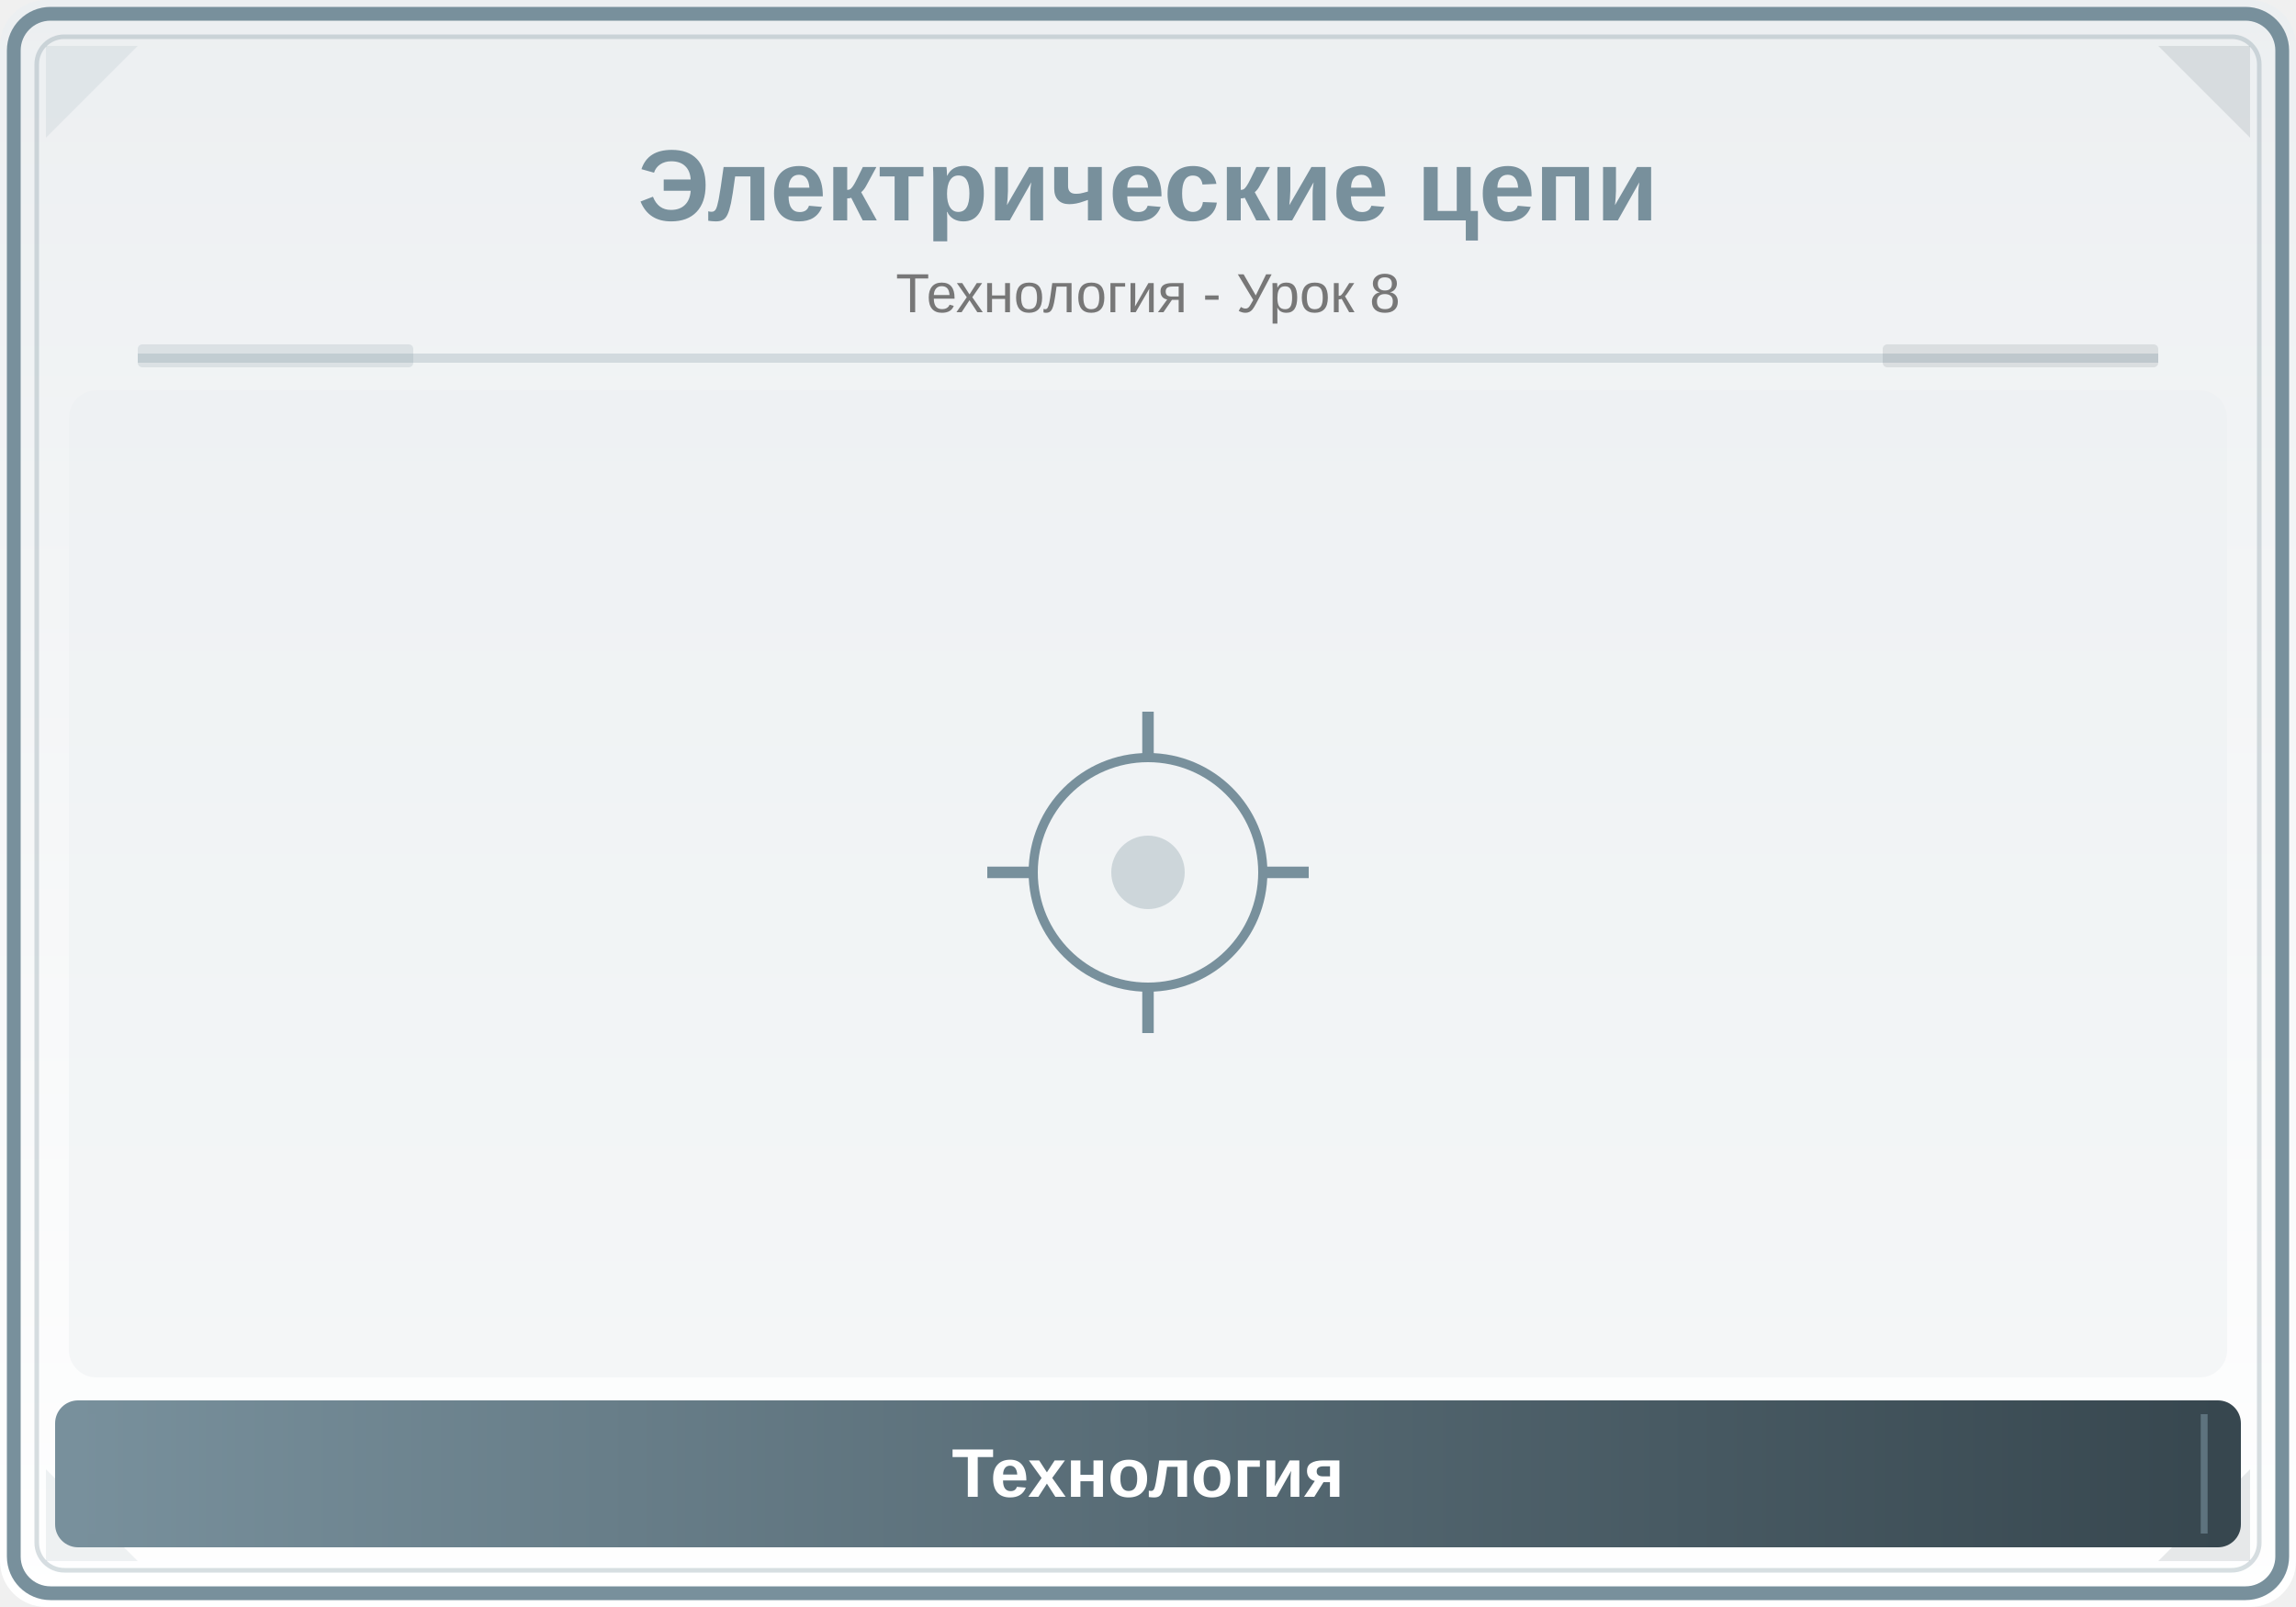
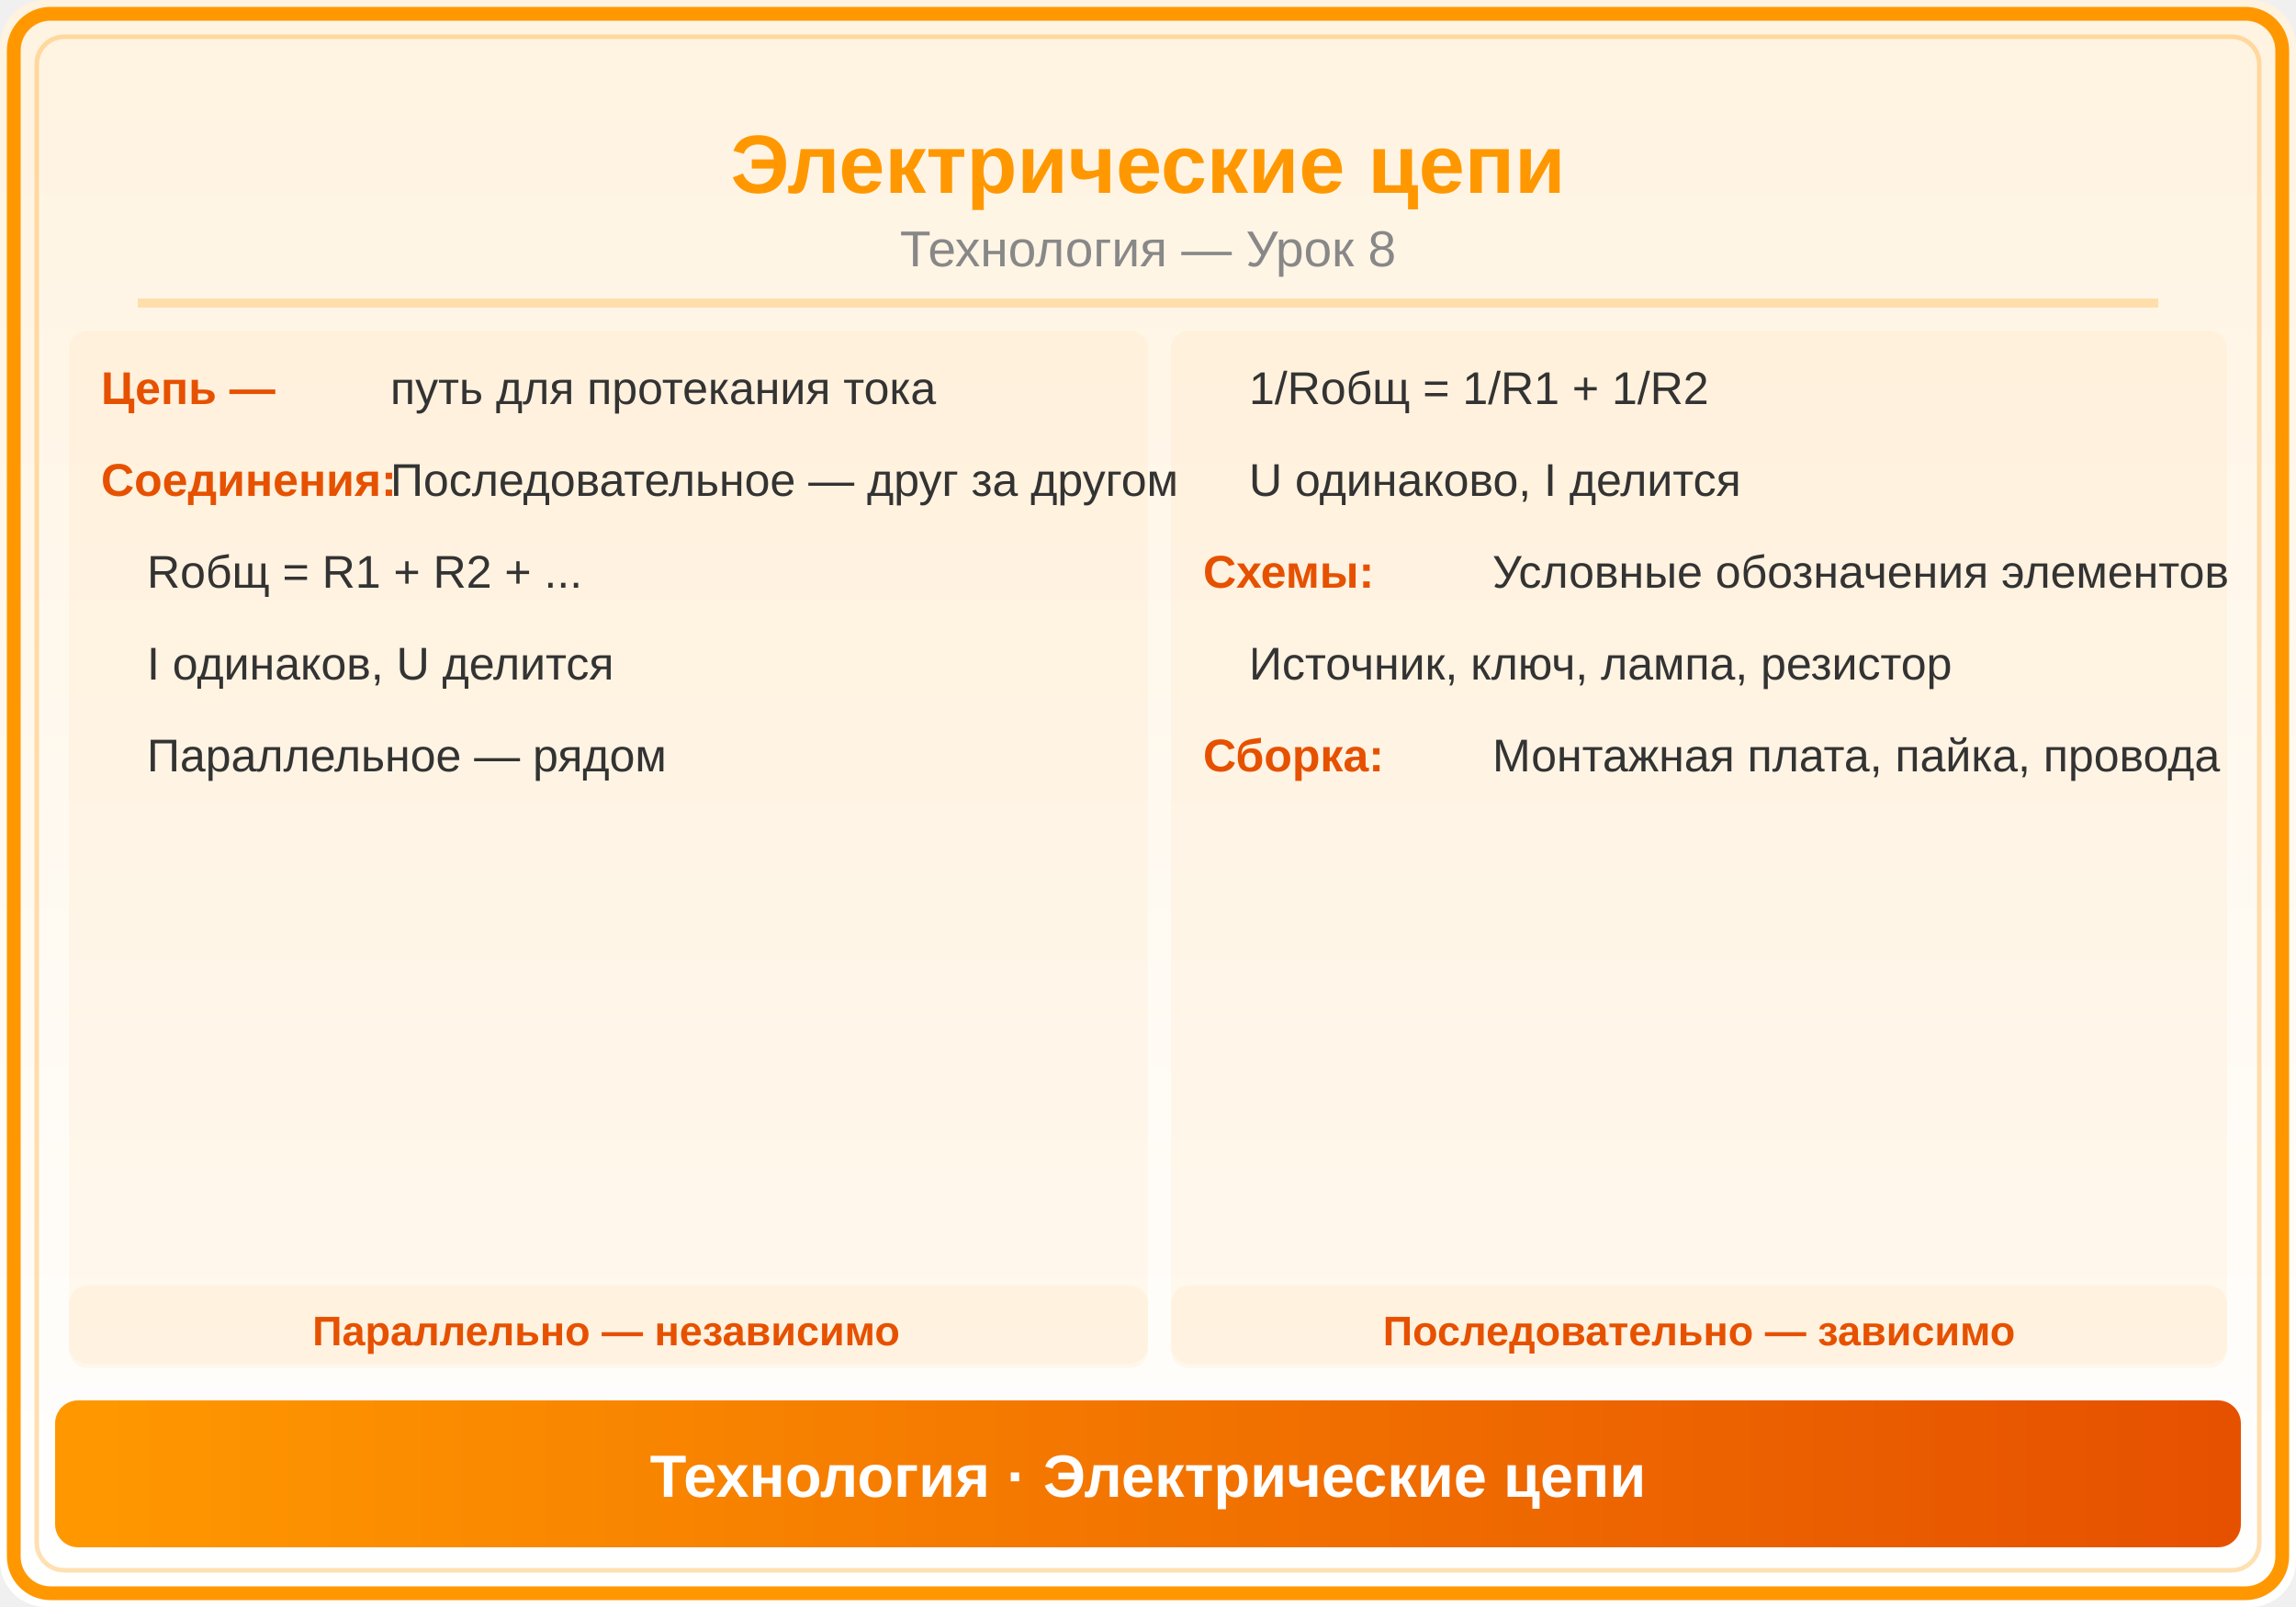
<svg xmlns="http://www.w3.org/2000/svg" viewBox="0 0 500 350">
  <defs>
    <linearGradient id="bg" x1="0" y1="0" x2="0" y2="1">
-       <stop offset="0%" stop-color="#ECEFF1" />
-       <stop offset="100%" stop-color="#FFFFFF" />
+       <stop offset="0%" stop-color="#FFF3E0" />
+       <stop offset="100%" stop-color="#FFF" />
    </linearGradient>
-     <linearGradient id="panel" x1="0" y1="0" x2="1" y2="0">
-       <stop offset="0%" stop-color="#78909C" />
-       <stop offset="100%" stop-color="#37474F" />
+     <linearGradient id="hdr" x1="0" y1="0" x2="1" y2="0">
+       <stop offset="0%" stop-color="#FF9800" />
+       <stop offset="100%" stop-color="#E65100" />
    </linearGradient>
  </defs>
  <rect width="500" height="350" fill="url(#bg)" rx="10" />
-   <rect x="3" y="3" width="494" height="344" rx="8" fill="none" stroke="#78909C" stroke-width="3" />
-   <rect x="8" y="8" width="484" height="334" rx="6" fill="none" stroke="#78909C" stroke-width="1" opacity="0.3" />
-   <polygon points="10,10 30,10 10,30" fill="#78909C" opacity="0.12" />
-   <polygon points="490,10 470,10 490,30" fill="#37474F" opacity="0.12" />
-   <polygon points="10,340 30,340 10,320" fill="#78909C" opacity="0.12" />
-   <polygon points="490,340 470,340 490,320" fill="#37474F" opacity="0.12" />
-   <text x="250" y="48" font-family="Arial,sans-serif" font-size="22" font-weight="bold" fill="#78909C" text-anchor="middle">Электрические цепи</text>
-   <text x="250" y="68" font-family="Arial,sans-serif" font-size="12" fill="#777" text-anchor="middle">Технология - Урок 8</text>
-   <line x1="30" y1="78" x2="470" y2="78" stroke="#78909C" stroke-width="2" opacity="0.25" />
-   <rect x="30" y="75" width="60" height="5" fill="#78909C" opacity="0.18" rx="1" />
-   <rect x="410" y="75" width="60" height="5" fill="#37474F" opacity="0.12" rx="1" />
-   <clipPath id="ill">
-     <rect x="15" y="85" width="470" height="215" rx="6" />
-   </clipPath>
-   <g clip-path="url(#ill)">
-     <rect x="15" y="85" width="470" height="215" fill="#ECEFF1" opacity="0.5" />
-     <circle cx="250" cy="190" r="25" fill="none" stroke="#78909C" stroke-width="2" />
-     <circle cx="250" cy="190" r="8" fill="#78909C" opacity="0.3" />
-     <line x1="250" y1="165" x2="250" y2="155" stroke="#78909C" stroke-width="2.5" />
-     <line x1="275" y1="190" x2="285" y2="190" stroke="#78909C" stroke-width="2.5" />
-     <line x1="250" y1="215" x2="250" y2="225" stroke="#78909C" stroke-width="2.5" />
-     <line x1="225" y1="190" x2="215" y2="190" stroke="#78909C" stroke-width="2.5" />
-   </g>
-   <rect x="12" y="305" width="476" height="32" rx="5" fill="url(#panel)" />
-   <line x1="20" y1="308" x2="20" y2="334" stroke="#78909C" stroke-width="1.5" opacity="0.6" />
-   <line x1="480" y1="308" x2="480" y2="334" stroke="#78909C" stroke-width="1.5" opacity="0.6" />
-   <text x="250" y="326" font-family="Arial,sans-serif" font-size="15" text-anchor="middle" fill="white" font-weight="bold">Технология</text>
+   <rect x="3" y="3" width="494" height="344" rx="8" fill="none" stroke="#FF9800" stroke-width="3" />
+   <rect x="8" y="8" width="484" height="334" rx="6" fill="none" stroke="#FF9800" stroke-width="1" opacity="0.3" />
+   <text x="250" y="42" font-family="Arial,sans-serif" font-size="18" font-weight="bold" fill="#FF9800" text-anchor="middle">Электрические цепи</text>
+   <text x="250" y="58" font-family="Arial,sans-serif" font-size="11" fill="#888" text-anchor="middle">Технология — Урок 8</text>
+   <line x1="30" y1="66" x2="470" y2="66" stroke="#FF9800" stroke-width="2" opacity="0.25" />
+   <rect x="15" y="72" width="235" height="225" rx="4" fill="#FF9800" opacity="0.05" />
+   <text x="22" y="88" font-family="Arial,sans-serif" font-size="10" fill="#E65100" font-weight="bold">Цепь —</text>
+   <text x="85" y="88" font-family="Arial,sans-serif" font-size="10" fill="#333">путь для протекания тока</text>
+   <text x="22" y="108" font-family="Arial,sans-serif" font-size="10" fill="#E65100" font-weight="bold">Соединения:</text>
+   <text x="85" y="108" font-family="Arial,sans-serif" font-size="10" fill="#333">Последовательное — друг за другом</text>
+   <text x="32" y="128" font-family="Arial,sans-serif" font-size="10" fill="#333">  Rобщ = R1 + R2 + ...</text>
+   <text x="32" y="148" font-family="Arial,sans-serif" font-size="10" fill="#333">  I одинаков, U делится</text>
+   <text x="32" y="168" font-family="Arial,sans-serif" font-size="10" fill="#333">Параллельное — рядом</text>
+   <rect x="255" y="72" width="230" height="225" rx="4" fill="#FF9800" opacity="0.05" />
+   <text x="272" y="88" font-family="Arial,sans-serif" font-size="10" fill="#333">  1/Rобщ = 1/R1 + 1/R2</text>
+   <text x="272" y="108" font-family="Arial,sans-serif" font-size="10" fill="#333">  U одинаково, I делится</text>
+   <text x="262" y="128" font-family="Arial,sans-serif" font-size="10" fill="#E65100" font-weight="bold">Схемы:</text>
+   <text x="325" y="128" font-family="Arial,sans-serif" font-size="10" fill="#333">Условные обозначения элементов</text>
+   <text x="272" y="148" font-family="Arial,sans-serif" font-size="10" fill="#333">Источник, ключ, лампа, резистор</text>
+   <text x="262" y="168" font-family="Arial,sans-serif" font-size="10" fill="#E65100" font-weight="bold">Сборка:</text>
+   <text x="325" y="168" font-family="Arial,sans-serif" font-size="10" fill="#333">Монтажная плата, пайка, провода</text>
+   <rect x="15" y="280" width="235" height="18" rx="4" fill="#FF9800" opacity="0.06" />
+   <text x="132" y="293" font-family="Arial,sans-serif" font-size="9" fill="#E65100" text-anchor="middle" font-weight="bold">Параллельно — независимо</text>
+   <rect x="255" y="280" width="230" height="18" rx="4" fill="#FF9800" opacity="0.06" />
+   <text x="370" y="293" font-family="Arial,sans-serif" font-size="9" fill="#E65100" text-anchor="middle" font-weight="bold">Последовательно — зависимо</text>
+   <rect x="12" y="305" width="476" height="32" rx="5" fill="url(#hdr)" />
+   <text x="250" y="326" font-family="Arial,sans-serif" font-size="13" text-anchor="middle" fill="white" font-weight="bold">Технология · Электрические цепи</text>
</svg>
